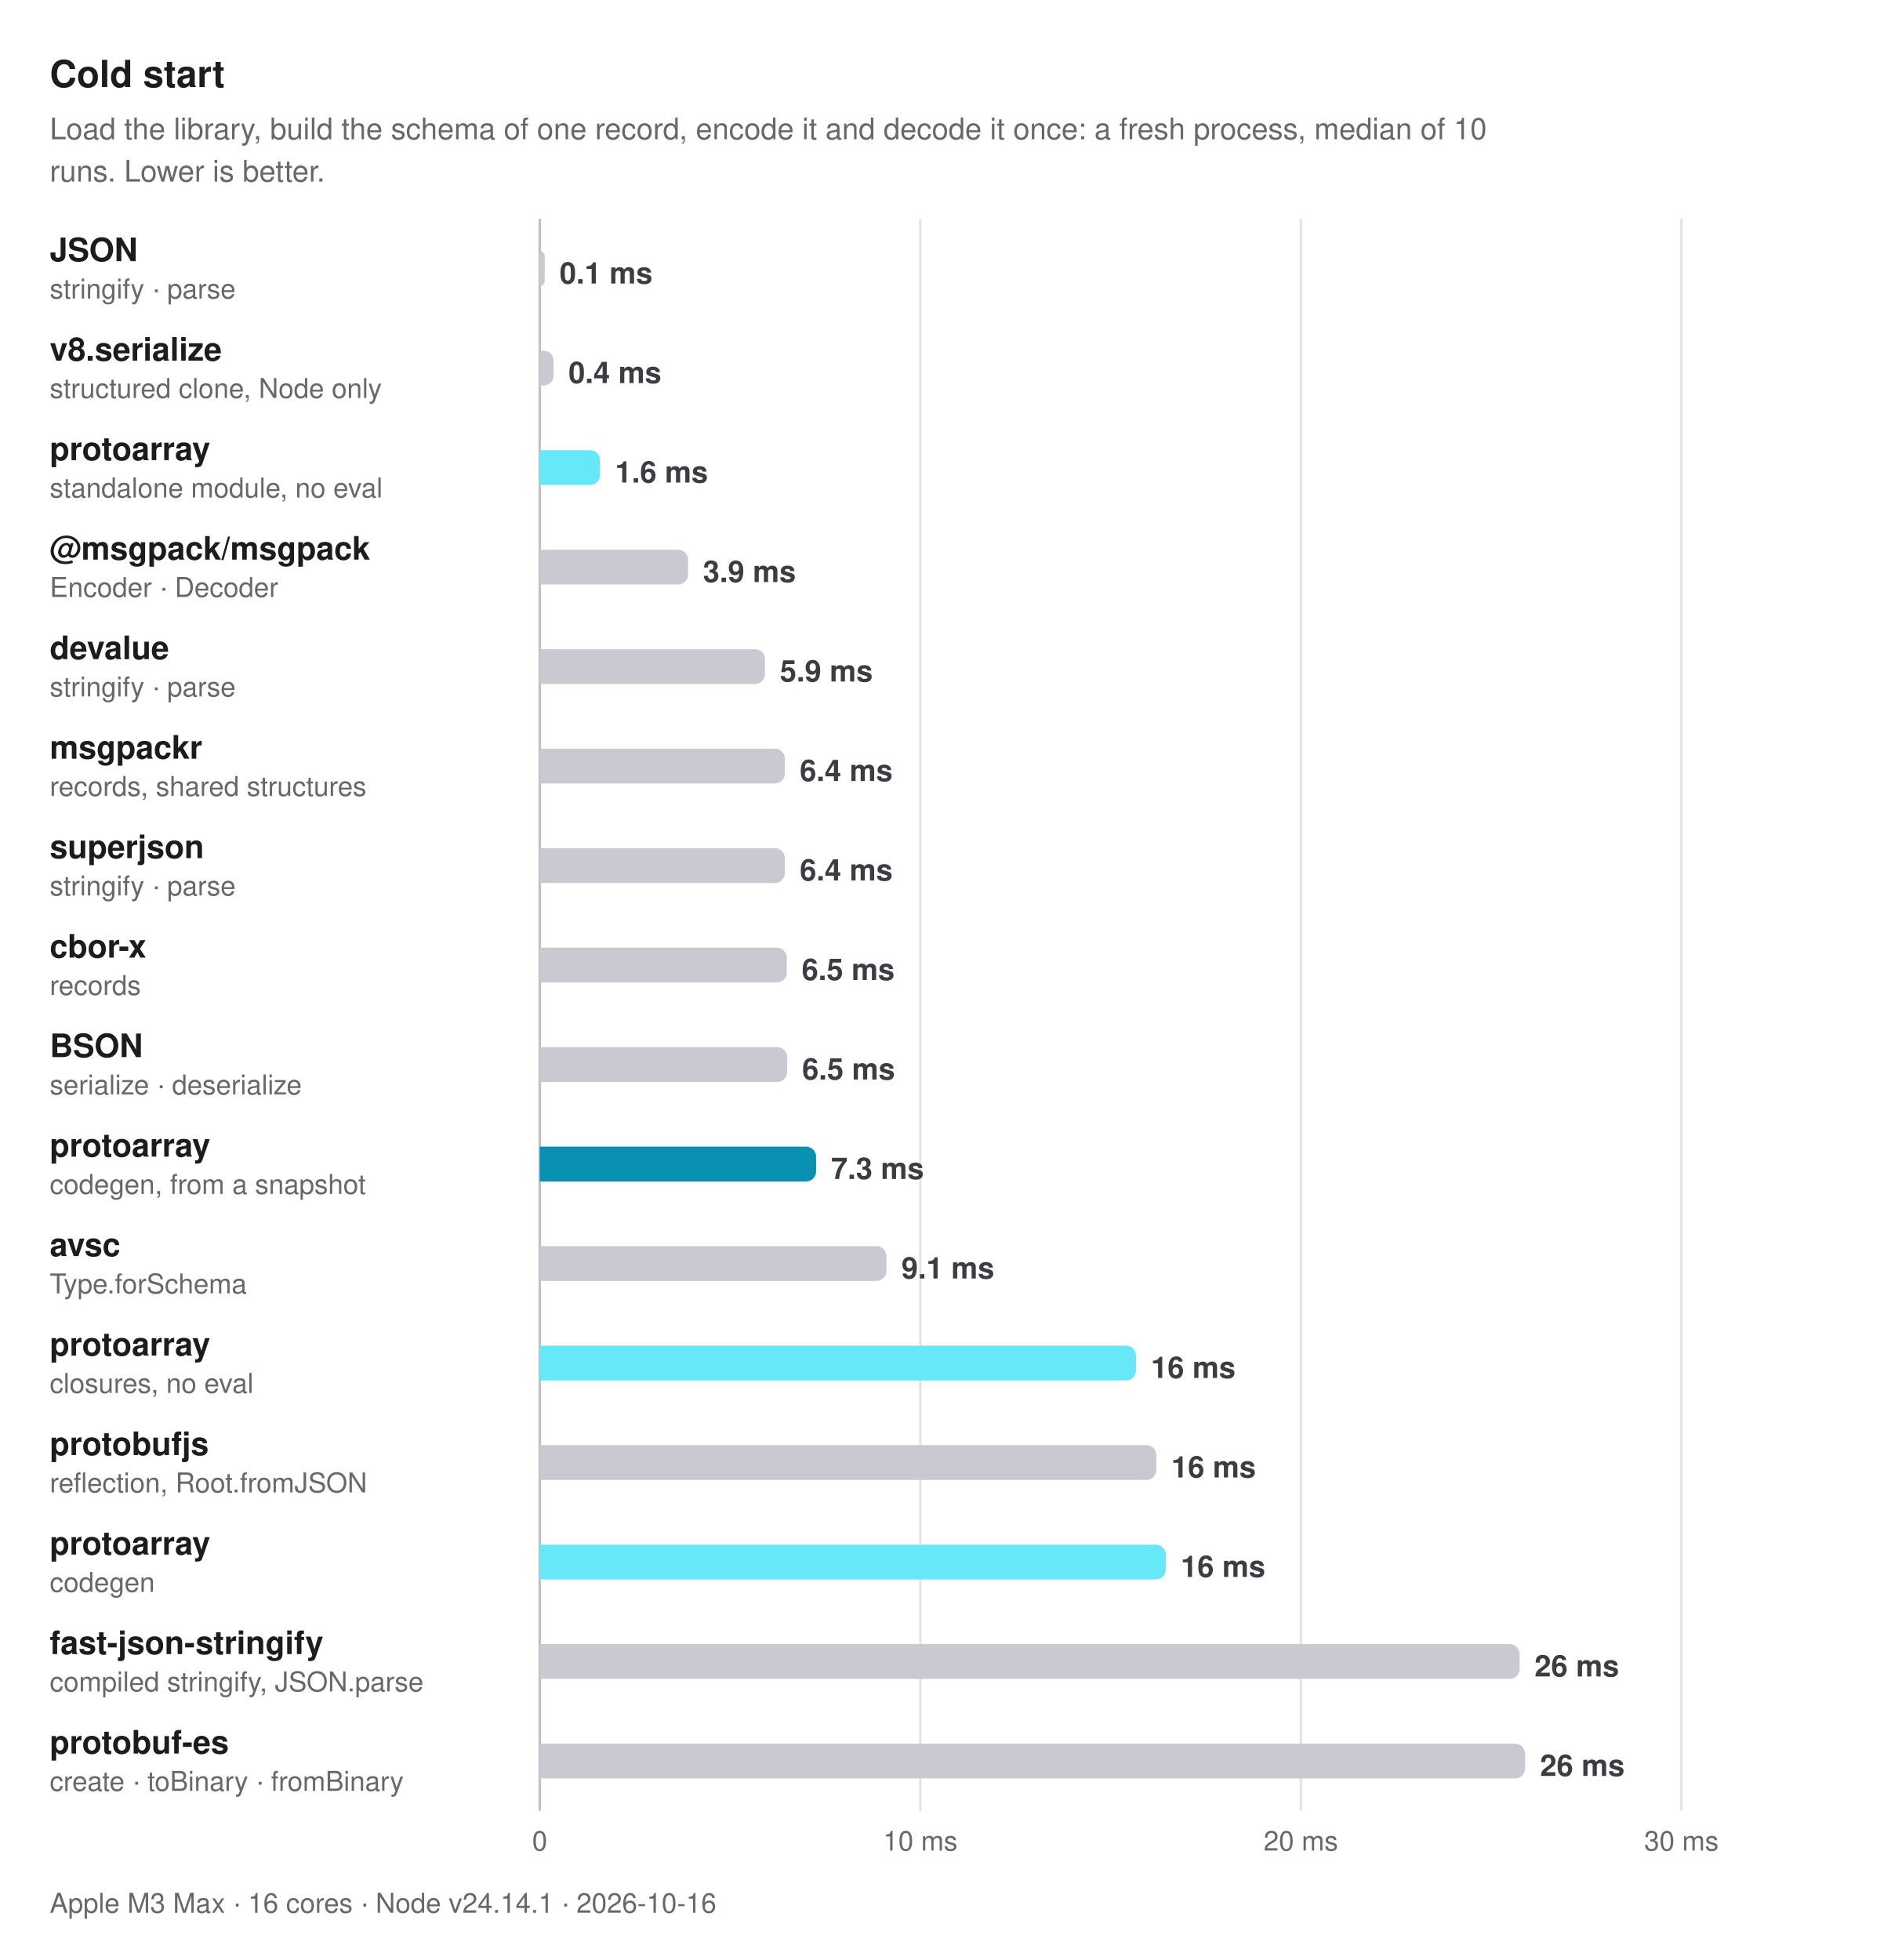
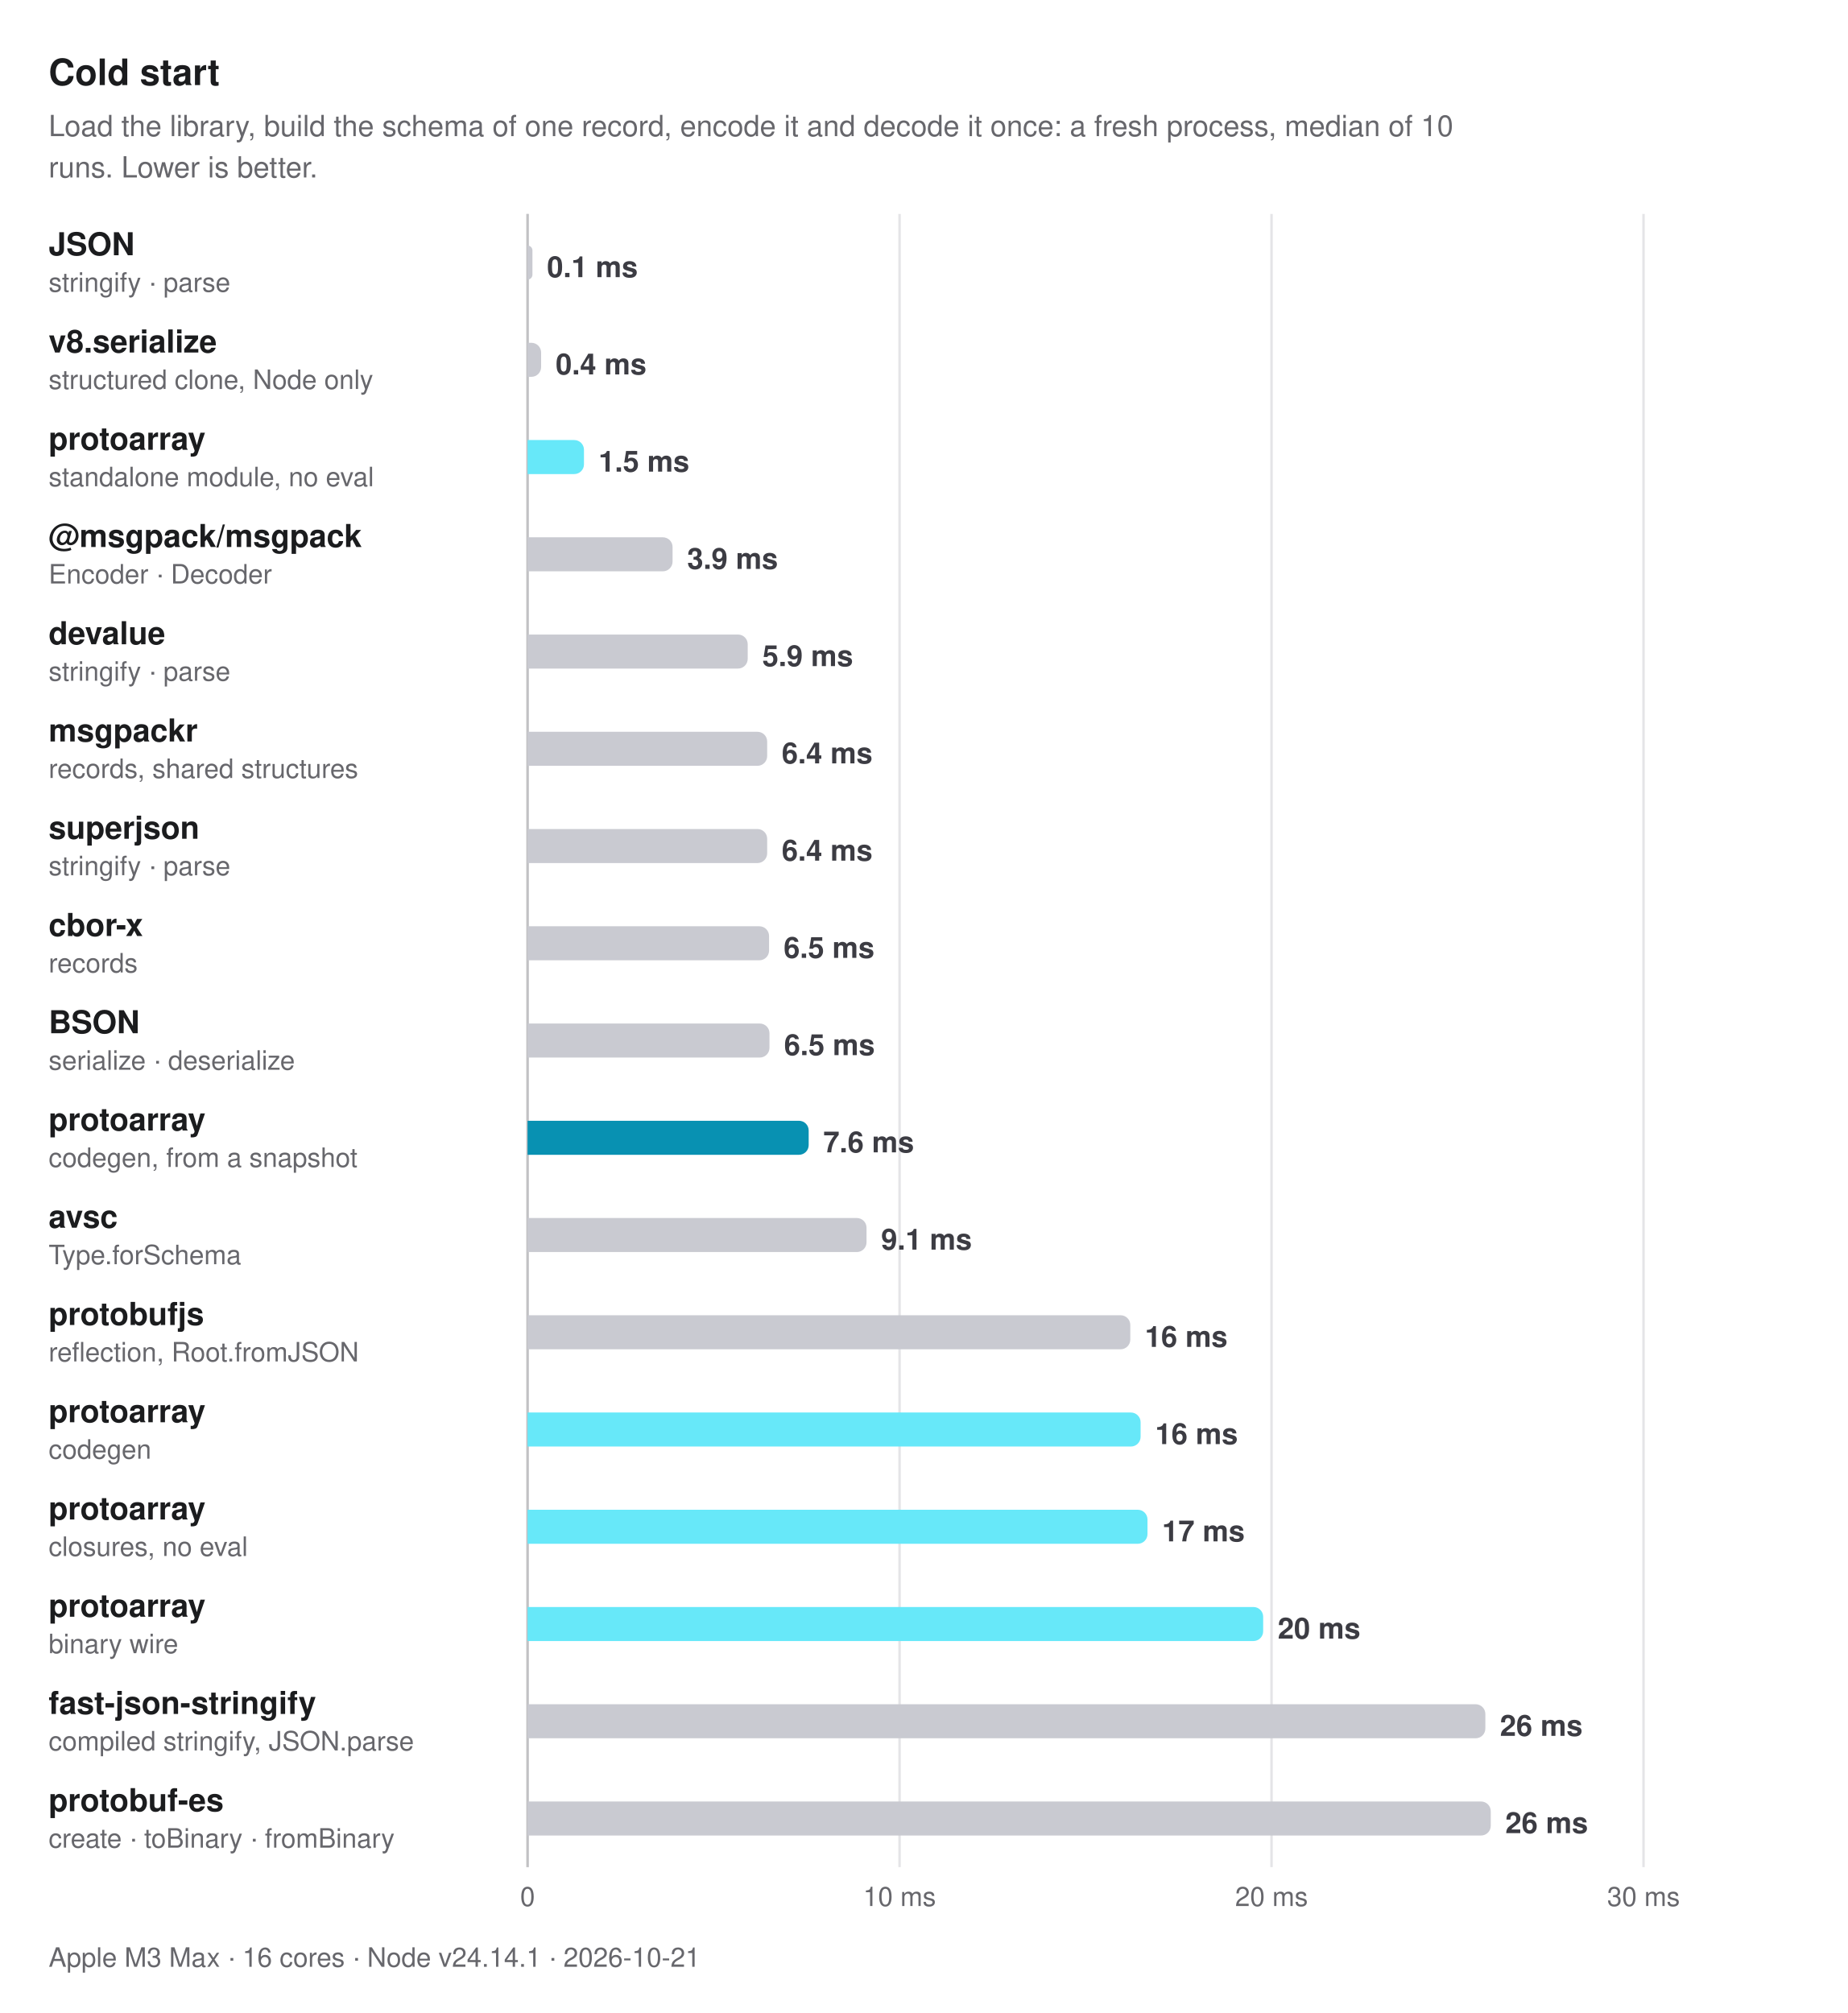
- <svg xmlns="http://www.w3.org/2000/svg" width="760" height="788" viewBox="0 0 760 788" role="img" aria-label="Cold start. Load the library, build the schema of one record, encode it and decode it once: a fresh process, median of 10 runs. Lower is better.">
+ <svg xmlns="http://www.w3.org/2000/svg" width="760" height="828" viewBox="0 0 760 828" role="img" aria-label="Cold start. Load the library, build the schema of one record, encode it and decode it once: a fresh process, median of 10 runs. Lower is better.">
  <style>
  text { font-family: -apple-system, BlinkMacSystemFont, "Segoe UI", Helvetica, Arial, sans-serif; }
  .title { font-size: 15px; font-weight: 700; fill: #1b1c1e; }
  .subtitle, .caption { font-size: 12px; fill: #67676c; }
  .caption { font-size: 11px; }
  .group { font-size: 11px; font-weight: 600; letter-spacing: 0.06em; fill: #67676c; }
  .label { font-size: 13px; font-weight: 600; fill: #1b1c1e; }
  .label.primary, .label.secondary { font-weight: 700; }
  .sublabel { font-size: 11px; fill: #67676c; }
  .value { font-size: 12px; font-weight: 600; fill: #3c3c43; font-variant-numeric: tabular-nums; }
  .value.small { font-size: 10px; }
  .legend { font-size: 11px; fill: #3c3c43; }
  .tick { font-size: 11px; fill: #67676c; font-variant-numeric: tabular-nums; }
  .grid { stroke: #e4e4e7; stroke-width: 1; }
  .axis { stroke: #c2c2c4; stroke-width: 1; }
  .ref { stroke: #67676c; stroke-width: 1; stroke-dasharray: 3 3; }
  .bar { fill: #c9cad1; }
  .bar.primary { fill: #0891b2; }
  .bar.secondary { fill: #67e8f9; }
  @media (prefers-color-scheme: dark) {
    .title, .label { fill: #dfdfd6; }
    .subtitle, .caption, .group, .sublabel, .tick { fill: #98989f; }
    .value, .legend { fill: #c2c2c4; }
    .grid { stroke: #2e2e32; }
    .axis { stroke: #48484c; }
    .ref { stroke: #98989f; }
    .bar { fill: #4a4b53; }
    .bar.primary { fill: #22d3ee; }
    .bar.secondary { fill: #0e7490; }
  }
</style>
  <text class="title" x="20" y="35">Cold start</text>
  <text class="subtitle" x="20" y="56">Load the library, build the schema of one record, encode it and decode it once: a fresh process, median of 10</text>
  <text class="subtitle" x="20" y="73">runs. Lower is better.</text>
-   <line class="grid" x1="217" y1="88" x2="217" y2="728" />
-   <text class="tick" x="217" y="744" text-anchor="middle">0</text>
-   <line class="grid" x1="370" y1="88" x2="370" y2="728" />
-   <text class="tick" x="370" y="744" text-anchor="middle">10 ms</text>
-   <line class="grid" x1="523" y1="88" x2="523" y2="728" />
-   <text class="tick" x="523" y="744" text-anchor="middle">20 ms</text>
-   <line class="grid" x1="676" y1="88" x2="676" y2="728" />
-   <text class="tick" x="676" y="744" text-anchor="middle">30 ms</text>
-   <line class="axis" x1="217" y1="88" x2="217" y2="728" />
+   <line class="grid" x1="217" y1="88" x2="217" y2="768" />
+   <text class="tick" x="217" y="784" text-anchor="middle">0</text>
+   <line class="grid" x1="370" y1="88" x2="370" y2="768" />
+   <text class="tick" x="370" y="784" text-anchor="middle">10 ms</text>
+   <line class="grid" x1="523" y1="88" x2="523" y2="768" />
+   <text class="tick" x="523" y="784" text-anchor="middle">20 ms</text>
+   <line class="grid" x1="676" y1="88" x2="676" y2="768" />
+   <text class="tick" x="676" y="784" text-anchor="middle">30 ms</text>
+   <line class="axis" x1="217" y1="88" x2="217" y2="768" />
  <g>
    <text class="label" x="20" y="105">JSON</text>
    <text class="sublabel" x="20" y="120">stringify · parse</text>
    <path class="bar" d="M217,101H217A2,2 0 0 1 219,103V113A2,2 0 0 1 217,115H217Z" />
    <text class="value" x="225" y="114">0.1 ms</text>
  </g>
  <g>
    <text class="label" x="20" y="145">v8.serialize</text>
    <text class="sublabel" x="20" y="160">structured clone, Node only</text>
    <path class="bar" d="M217,141H218.569A4,4 0 0 1 222.569,145V151A4,4 0 0 1 218.569,155H217Z" />
    <text class="value" x="228.569" y="154">0.4 ms</text>
  </g>
  <g>
    <text class="label secondary" x="20" y="185">protoarray</text>
    <text class="sublabel" x="20" y="200">standalone module, no eval</text>
-     <path class="bar secondary" d="M217,181H237.296A4,4 0 0 1 241.296,185V191A4,4 0 0 1 237.296,195H217Z" />
-     <text class="value" x="247.296" y="194">1.6 ms</text>
+     <path class="bar secondary" d="M217,181H236.195A4,4 0 0 1 240.195,185V191A4,4 0 0 1 236.195,195H217Z" />
+     <text class="value" x="246.195" y="194">1.5 ms</text>
  </g>
  <g>
    <text class="label" x="20" y="225">@msgpack/msgpack</text>
    <text class="sublabel" x="20" y="240">Encoder · Decoder</text>
    <path class="bar" d="M217,221H272.639A4,4 0 0 1 276.639,225V231A4,4 0 0 1 272.639,235H217Z" />
    <text class="value" x="282.639" y="234">3.9 ms</text>
  </g>
  <g>
    <text class="label" x="20" y="265">devalue</text>
    <text class="sublabel" x="20" y="280">stringify · parse</text>
    <path class="bar" d="M217,261H303.545A4,4 0 0 1 307.545,265V271A4,4 0 0 1 303.545,275H217Z" />
    <text class="value" x="313.545" y="274">5.9 ms</text>
  </g>
  <g>
    <text class="label" x="20" y="305">msgpackr</text>
    <text class="sublabel" x="20" y="320">records, shared structures</text>
    <path class="bar" d="M217,301H311.547A4,4 0 0 1 315.547,305V311A4,4 0 0 1 311.547,315H217Z" />
    <text class="value" x="321.547" y="314">6.4 ms</text>
  </g>
  <g>
    <text class="label" x="20" y="345">superjson</text>
    <text class="sublabel" x="20" y="360">stringify · parse</text>
    <path class="bar" d="M217,341H311.547A4,4 0 0 1 315.547,345V351A4,4 0 0 1 311.547,355H217Z" />
    <text class="value" x="321.547" y="354">6.4 ms</text>
  </g>
  <g>
    <text class="label" x="20" y="385">cbor-x</text>
    <text class="sublabel" x="20" y="400">records</text>
    <path class="bar" d="M217,381H312.328A4,4 0 0 1 316.328,385V391A4,4 0 0 1 312.328,395H217Z" />
    <text class="value" x="322.328" y="394">6.5 ms</text>
  </g>
  <g>
    <text class="label" x="20" y="425">BSON</text>
    <text class="sublabel" x="20" y="440">serialize · deserialize</text>
    <path class="bar" d="M217,421H312.496A4,4 0 0 1 316.496,425V431A4,4 0 0 1 312.496,435H217Z" />
    <text class="value" x="322.496" y="434">6.5 ms</text>
  </g>
  <g>
    <text class="label primary" x="20" y="465">protoarray</text>
    <text class="sublabel" x="20" y="480">codegen, from a snapshot</text>
-     <path class="bar primary" d="M217,461H324.109A4,4 0 0 1 328.109,465V471A4,4 0 0 1 324.109,475H217Z" />
-     <text class="value" x="334.109" y="474">7.3 ms</text>
+     <path class="bar primary" d="M217,461H328.622A4,4 0 0 1 332.622,465V471A4,4 0 0 1 328.622,475H217Z" />
+     <text class="value" x="338.622" y="474">7.6 ms</text>
  </g>
  <g>
    <text class="label" x="20" y="505">avsc</text>
    <text class="sublabel" x="20" y="520">Type.forSchema</text>
    <path class="bar" d="M217,501H352.414A4,4 0 0 1 356.414,505V511A4,4 0 0 1 352.414,515H217Z" />
    <text class="value" x="362.414" y="514">9.1 ms</text>
  </g>
  <g>
-     <text class="label secondary" x="20" y="545">protoarray</text>
-     <text class="sublabel" x="20" y="560">closures, no eval</text>
-     <path class="bar secondary" d="M217,541H452.736A4,4 0 0 1 456.736,545V551A4,4 0 0 1 452.736,555H217Z" />
-     <text class="value" x="462.736" y="554">16 ms</text>
+     <text class="label" x="20" y="545">protobufjs</text>
+     <text class="sublabel" x="20" y="560">reflection, Root.fromJSON</text>
+     <path class="bar" d="M217,541H460.906A4,4 0 0 1 464.906,545V551A4,4 0 0 1 460.906,555H217Z" />
+     <text class="value" x="470.906" y="554">16 ms</text>
  </g>
  <g>
-     <text class="label" x="20" y="585">protobufjs</text>
-     <text class="sublabel" x="20" y="600">reflection, Root.fromJSON</text>
-     <path class="bar" d="M217,581H460.906A4,4 0 0 1 464.906,585V591A4,4 0 0 1 460.906,595H217Z" />
-     <text class="value" x="470.906" y="594">16 ms</text>
+     <text class="label secondary" x="20" y="585">protoarray</text>
+     <text class="sublabel" x="20" y="600">codegen</text>
+     <path class="bar secondary" d="M217,581H465.144A4,4 0 0 1 469.144,585V591A4,4 0 0 1 465.144,595H217Z" />
+     <text class="value" x="475.144" y="594">16 ms</text>
  </g>
  <g>
    <text class="label secondary" x="20" y="625">protoarray</text>
-     <text class="sublabel" x="20" y="640">codegen</text>
-     <path class="bar secondary" d="M217,621H464.716A4,4 0 0 1 468.716,625V631A4,4 0 0 1 464.716,635H217Z" />
-     <text class="value" x="474.716" y="634">16 ms</text>
+     <text class="sublabel" x="20" y="640">closures, no eval</text>
+     <path class="bar secondary" d="M217,621H467.975A4,4 0 0 1 471.975,625V631A4,4 0 0 1 467.975,635H217Z" />
+     <text class="value" x="477.975" y="634">17 ms</text>
  </g>
  <g>
-     <text class="label" x="20" y="665">fast-json-stringify</text>
-     <text class="sublabel" x="20" y="680">compiled stringify, JSON.parse</text>
-     <path class="bar" d="M217,661H606.944A4,4 0 0 1 610.944,665V671A4,4 0 0 1 606.944,675H217Z" />
-     <text class="value" x="616.944" y="674">26 ms</text>
+     <text class="label secondary" x="20" y="665">protoarray</text>
+     <text class="sublabel" x="20" y="680">binary wire</text>
+     <path class="bar secondary" d="M217,661H515.557A4,4 0 0 1 519.557,665V671A4,4 0 0 1 515.557,675H217Z" />
+     <text class="value" x="525.557" y="674">20 ms</text>
  </g>
  <g>
-     <text class="label" x="20" y="705">protobuf-es</text>
-     <text class="sublabel" x="20" y="720">create · toBinary · fromBinary</text>
-     <path class="bar" d="M217,701H609.163A4,4 0 0 1 613.163,705V711A4,4 0 0 1 609.163,715H217Z" />
-     <text class="value" x="619.163" y="714">26 ms</text>
+     <text class="label" x="20" y="705">fast-json-stringify</text>
+     <text class="sublabel" x="20" y="720">compiled stringify, JSON.parse</text>
+     <path class="bar" d="M217,701H606.944A4,4 0 0 1 610.944,705V711A4,4 0 0 1 606.944,715H217Z" />
+     <text class="value" x="616.944" y="714">26 ms</text>
  </g>
-   <text class="caption" x="20" y="769">Apple M3 Max · 16 cores · Node v24.14.1 · 2026-10-16</text>
+   <g>
+     <text class="label" x="20" y="745">protobuf-es</text>
+     <text class="sublabel" x="20" y="760">create · toBinary · fromBinary</text>
+     <path class="bar" d="M217,741H609.163A4,4 0 0 1 613.163,745V751A4,4 0 0 1 609.163,755H217Z" />
+     <text class="value" x="619.163" y="754">26 ms</text>
+   </g>
+   <text class="caption" x="20" y="809">Apple M3 Max · 16 cores · Node v24.14.1 · 2026-10-21</text>
</svg>
